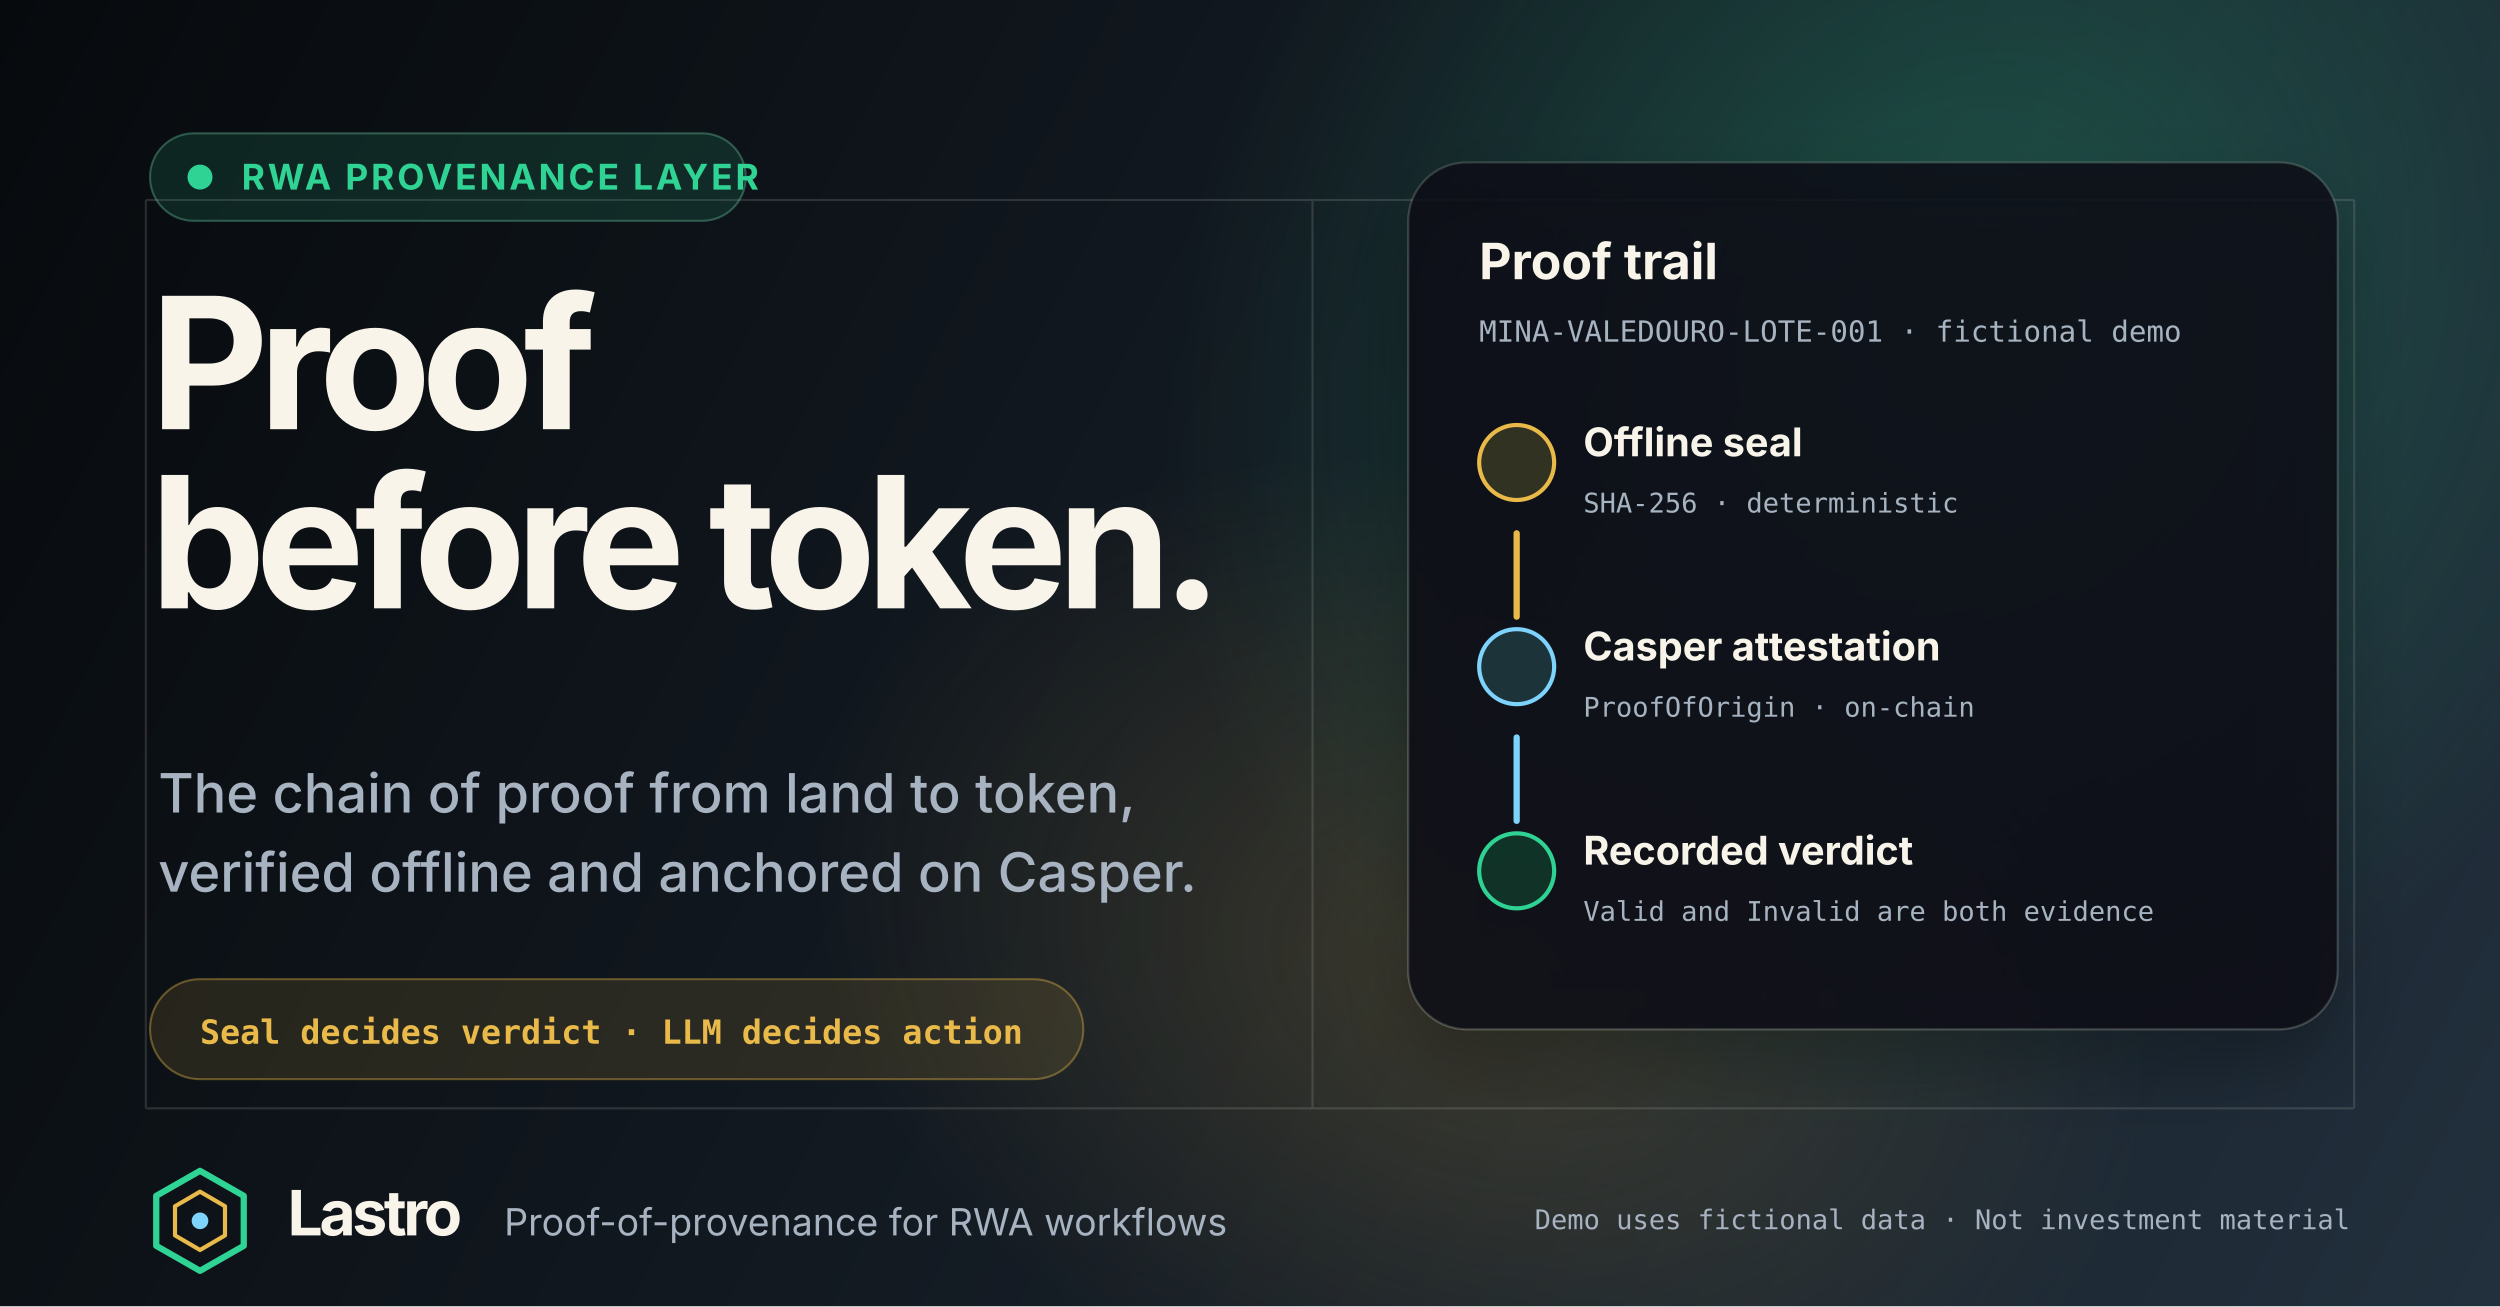
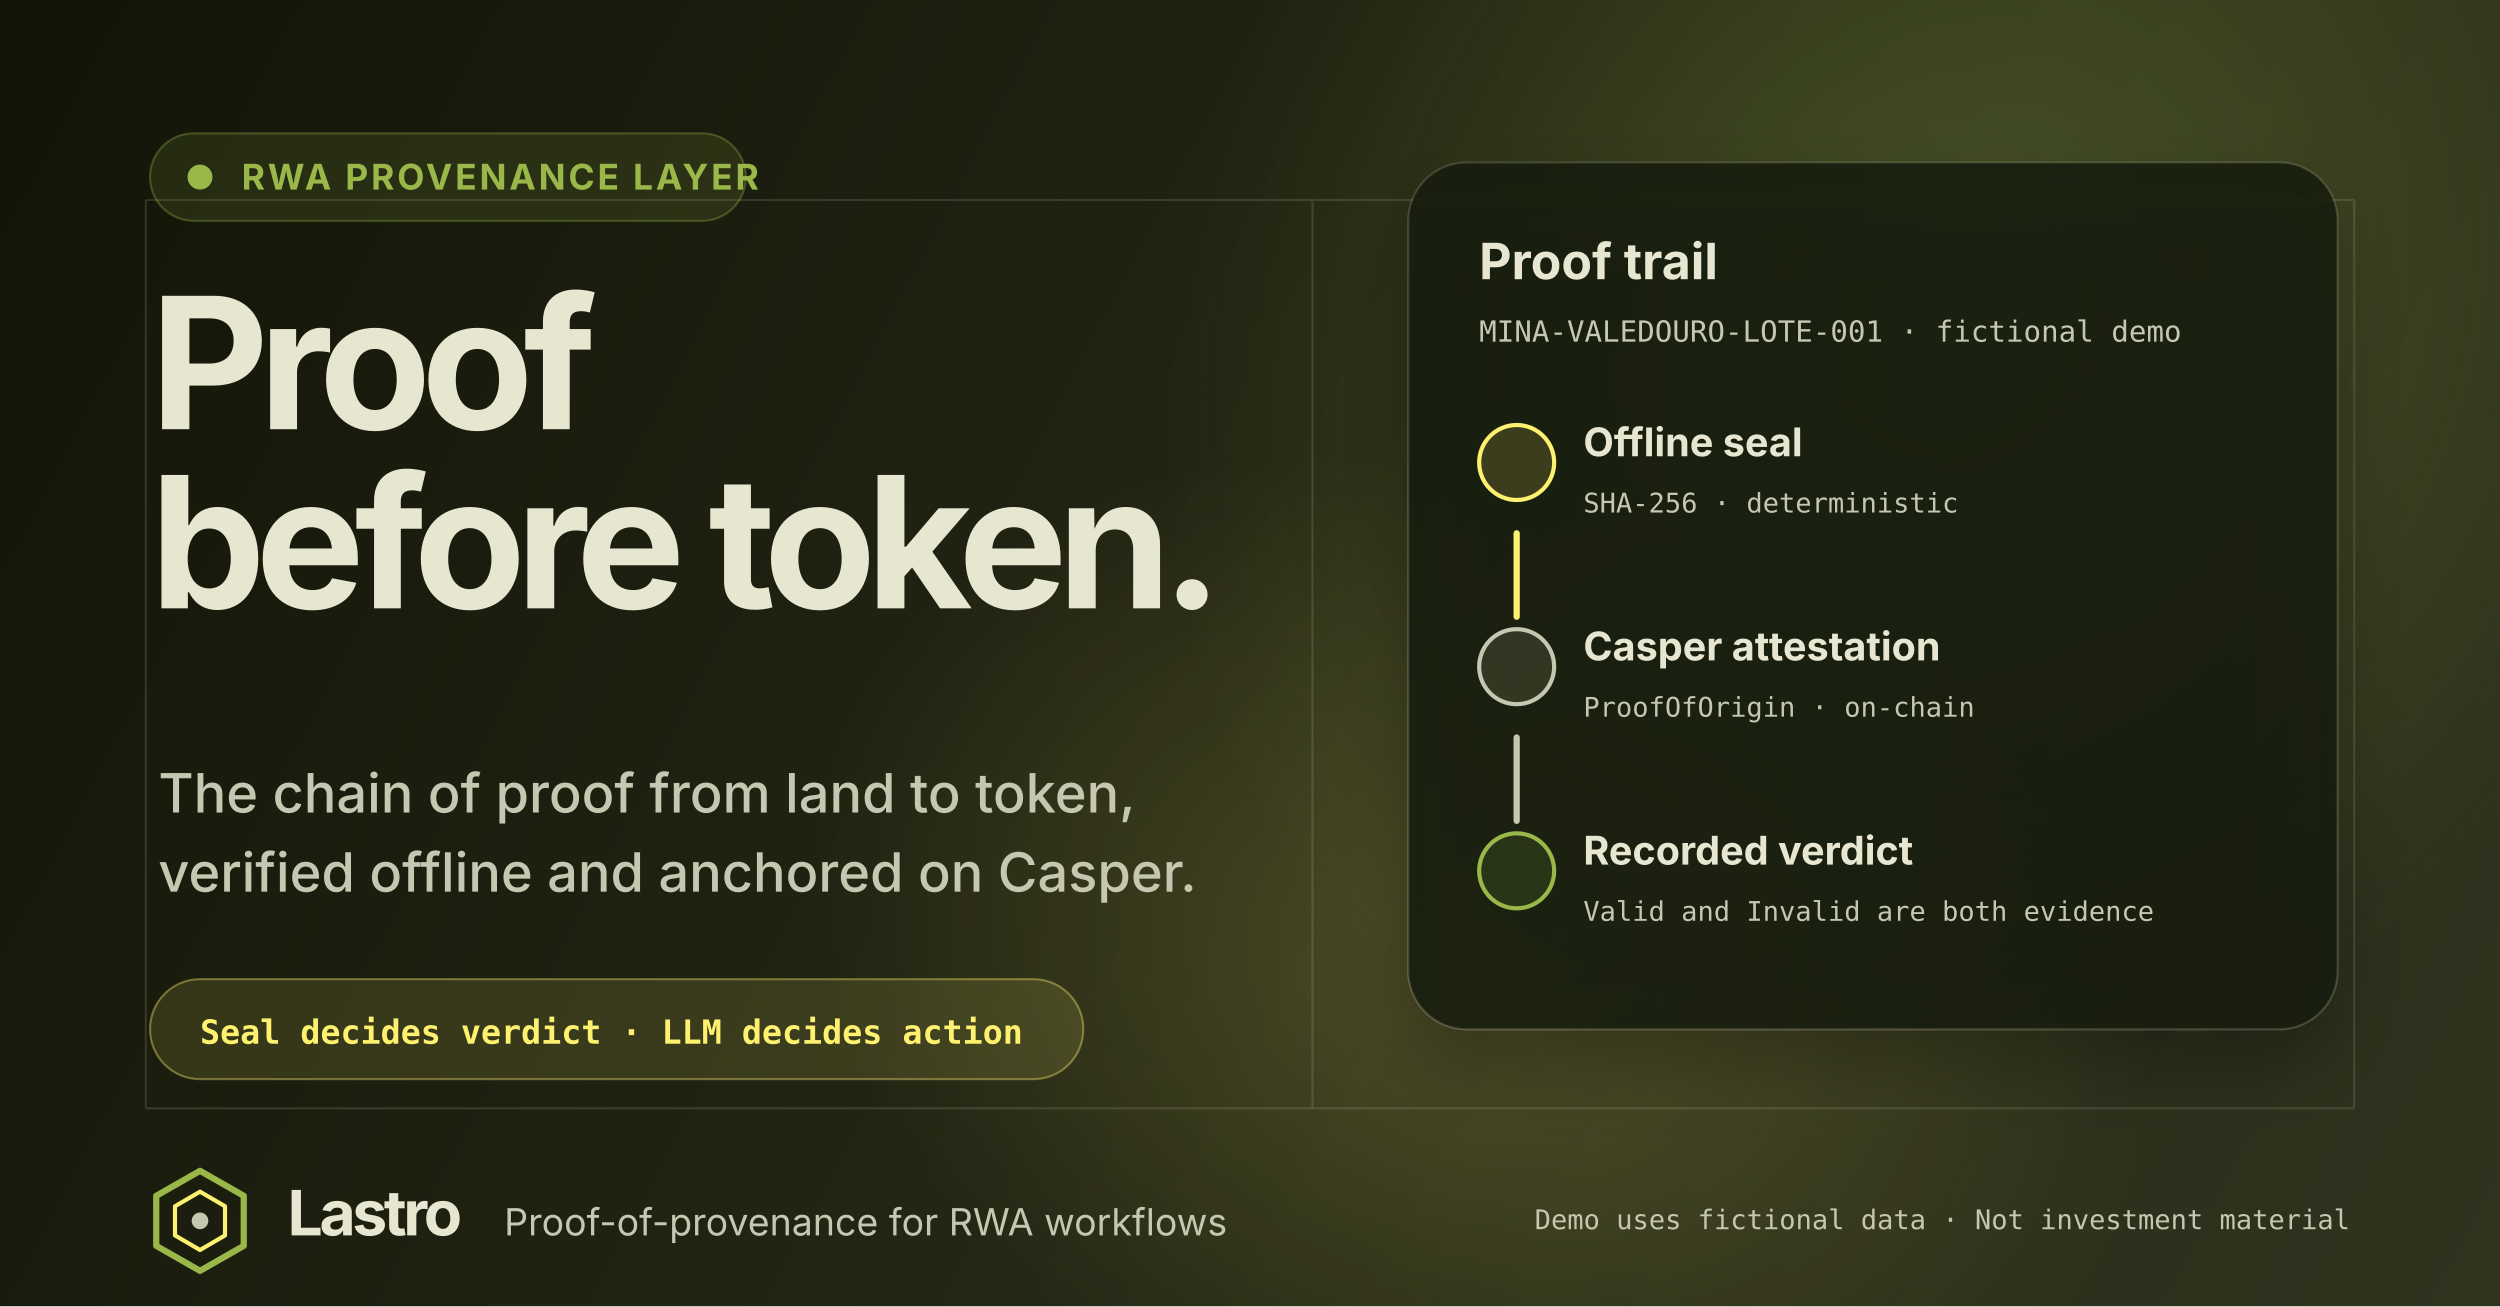
<svg xmlns="http://www.w3.org/2000/svg" width="1200" height="627" viewBox="0 0 1200 627" fill="none" role="img" aria-labelledby="title desc">
  <defs>
    <linearGradient id="bg" x1="0" y1="0" x2="1200" y2="627" gradientUnits="userSpaceOnUse">
-       <stop stop-color="#070A0D" />
-       <stop offset="0.58" stop-color="#151D26" />
-       <stop offset="1" stop-color="#22303D" />
+       <stop stop-color="#121407" />
+       <stop offset="0.58" stop-color="#262916" />
+       <stop offset="1" stop-color="#30331e" />
    </linearGradient>
    <radialGradient id="glowProof" cx="0" cy="0" r="1" gradientUnits="userSpaceOnUse" gradientTransform="translate(940 150) rotate(127) scale(420 360)">
-       <stop stop-color="#2FD394" stop-opacity="0.28" />
-       <stop offset="1" stop-color="#2FD394" stop-opacity="0" />
+       <stop stop-color="#9ab84a" stop-opacity="0.28" />
+       <stop offset="1" stop-color="#9ab84a" stop-opacity="0" />
    </radialGradient>
    <radialGradient id="glowSeal" cx="0" cy="0" r="1" gradientUnits="userSpaceOnUse" gradientTransform="translate(710 468) rotate(18) scale(330 240)">
-       <stop stop-color="#E9B949" stop-opacity="0.18" />
-       <stop offset="1" stop-color="#E9B949" stop-opacity="0" />
+       <stop stop-color="#fef16f" stop-opacity="0.18" />
+       <stop offset="1" stop-color="#fef16f" stop-opacity="0" />
    </radialGradient>
    <filter id="softShadow" x="-20%" y="-20%" width="140%" height="140%">
      <feDropShadow dx="0" dy="18" stdDeviation="18" flood-color="#000000" flood-opacity="0.32" />
    </filter>
    <style>
      .display { font-family: 'Space Grotesk', Inter, system-ui, sans-serif; font-weight: 700; letter-spacing: -0.055em; }
      .body { font-family: Inter, ui-sans-serif, system-ui, sans-serif; }
      .mono { font-family: 'JetBrains Mono', 'IBM Plex Mono', ui-monospace, monospace; }
-       .paper { fill: #F8F4EA; }
-       .muted { fill: #A8B3C1; }
-       .proof { fill: #2FD394; }
-       .seal { fill: #E9B949; }
-       .network { fill: #7DD3FC; }
-       .signal { fill: #FF6B5E; }
+       .paper { fill: #e7e6d0; }
+       .muted { fill: #c5c7b0; }
+       .proof { fill: #9ab84a; }
+       .seal { fill: #fef16f; }
+       .network { fill: #c5c7b0; }
+       .signal { fill: #d9603f; }
    </style>
  </defs>
  <rect width="1200" height="627" fill="url(#bg)" />
  <rect width="1200" height="627" fill="url(#glowProof)" />
  <rect width="1200" height="627" fill="url(#glowSeal)" />
  <g opacity="0.14">
-     <path d="M70 96H1130" stroke="#F8F4EA" />
-     <path d="M70 532H1130" stroke="#F8F4EA" />
-     <path d="M70 96V532" stroke="#F8F4EA" />
-     <path d="M1130 96V532" stroke="#F8F4EA" />
-     <path d="M630 96V532" stroke="#F8F4EA" />
+     <path d="M70 96H1130" stroke="#e7e6d0" />
+     <path d="M70 532H1130" stroke="#e7e6d0" />
+     <path d="M70 96V532" stroke="#e7e6d0" />
+     <path d="M1130 96V532" stroke="#e7e6d0" />
+     <path d="M630 96V532" stroke="#e7e6d0" />
  </g>
  <g transform="translate(72 64)">
-     <rect width="286" height="42" rx="21" fill="rgba(47, 211, 148, 0.13)" stroke="rgba(116, 224, 178, 0.32)" />
-     <circle cx="24" cy="21" r="6" fill="#2FD394" />
+     <rect width="286" height="42" rx="21" fill="rgba(154, 184, 74, 0.13)" stroke="rgba(154, 184, 74, 0.32)" />
+     <circle cx="24" cy="21" r="6" fill="#9ab84a" />
    <text x="44" y="27" class="body proof" font-size="17" font-weight="700" letter-spacing="0.08em">RWA PROVENANCE LAYER</text>
  </g>
  <text x="72" y="206" class="display paper" font-size="88" line-height="0.96">
    <tspan x="72" dy="0">Proof</tspan>
    <tspan x="72" dy="86">before token.</tspan>
  </text>
  <text x="76" y="390" class="body muted" font-size="26" font-weight="500">
    <tspan x="76" dy="0">The chain of proof from land to token,</tspan>
    <tspan x="76" dy="38">verified offline and anchored on Casper.</tspan>
  </text>
  <g transform="translate(72 470)">
-     <rect width="448" height="48" rx="24" fill="rgba(233, 185, 73, 0.12)" stroke="rgba(233, 185, 73, 0.38)" />
+     <rect width="448" height="48" rx="24" fill="rgba(254, 241, 111, 0.12)" stroke="rgba(254, 241, 111, 0.38)" />
    <text x="24" y="31" class="mono seal" font-size="16" font-weight="700">Seal decides verdict · LLM decides action</text>
  </g>
  <g filter="url(#softShadow)" transform="translate(676 78)">
-     <rect width="446" height="416" rx="28" fill="rgba(13, 18, 24, 0.86)" stroke="rgba(248, 244, 234, 0.16)" />
+     <rect width="446" height="416" rx="28" fill="rgba(24, 27, 12, 0.86)" stroke="rgba(231, 230, 208, 0.16)" />
    <text x="34" y="56" class="body paper" font-size="24" font-weight="700">Proof trail</text>
    <text x="34" y="86" class="mono muted" font-size="14">MINA-VALEDOURO-LOTE-001 · fictional demo</text>
    <g transform="translate(34 126)">
-       <circle cx="18" cy="18" r="18" fill="rgba(233, 185, 73, 0.16)" stroke="#E9B949" stroke-width="2" />
+       <circle cx="18" cy="18" r="18" fill="rgba(254, 241, 111, 0.16)" stroke="#fef16f" stroke-width="2" />
      <text x="50" y="15" class="body paper" font-size="19" font-weight="700">Offline seal</text>
      <text x="50" y="42" class="mono muted" font-size="13">SHA-256 · deterministic</text>
    </g>
-     <path d="M52 178V218" stroke="#E9B949" stroke-width="3" stroke-linecap="round" />
+     <path d="M52 178V218" stroke="#fef16f" stroke-width="3" stroke-linecap="round" />
    <g transform="translate(34 224)">
-       <circle cx="18" cy="18" r="18" fill="rgba(125, 211, 252, 0.14)" stroke="#7DD3FC" stroke-width="2" />
+       <circle cx="18" cy="18" r="18" fill="rgba(197, 199, 176, 0.14)" stroke="#c5c7b0" stroke-width="2" />
      <text x="50" y="15" class="body paper" font-size="19" font-weight="700">Casper attestation</text>
      <text x="50" y="42" class="mono muted" font-size="13">ProofOfOrigin · on-chain</text>
    </g>
-     <path d="M52 276V316" stroke="#7DD3FC" stroke-width="3" stroke-linecap="round" />
+     <path d="M52 276V316" stroke="#c5c7b0" stroke-width="3" stroke-linecap="round" />
    <g transform="translate(34 322)">
-       <circle cx="18" cy="18" r="18" fill="rgba(47, 211, 148, 0.14)" stroke="#2FD394" stroke-width="2" />
+       <circle cx="18" cy="18" r="18" fill="rgba(154, 184, 74, 0.14)" stroke="#9ab84a" stroke-width="2" />
      <text x="50" y="15" class="body paper" font-size="19" font-weight="700">Recorded verdict</text>
      <text x="50" y="42" class="mono muted" font-size="13">Valid and Invalid are both evidence</text>
    </g>
  </g>
  <g transform="translate(72 562)">
-     <path d="M24 0L45 12V36L24 48L3 36V12L24 0Z" stroke="#2FD394" stroke-width="3" stroke-linejoin="round" />
-     <path d="M24 10L36 17V31L24 38L12 31V17L24 10Z" stroke="#E9B949" stroke-width="2" stroke-linejoin="round" />
-     <circle cx="24" cy="24" r="4" fill="#7DD3FC" />
+     <path d="M24 0L45 12V36L24 48L3 36V12L24 0Z" stroke="#9ab84a" stroke-width="3" stroke-linejoin="round" />
+     <path d="M24 10L36 17V31L24 38L12 31V17L24 10Z" stroke="#fef16f" stroke-width="2" stroke-linejoin="round" />
+     <circle cx="24" cy="24" r="4" fill="#c5c7b0" />
    <text x="66" y="31" class="display paper" font-size="30" letter-spacing="-0.03em">Lastro</text>
    <text x="170" y="31" class="body muted" font-size="18">Proof-of-provenance for RWA workflows</text>
  </g>
  <text x="1128" y="590" text-anchor="end" class="mono muted" font-size="13">Demo uses fictional data · Not investment material</text>
</svg>
